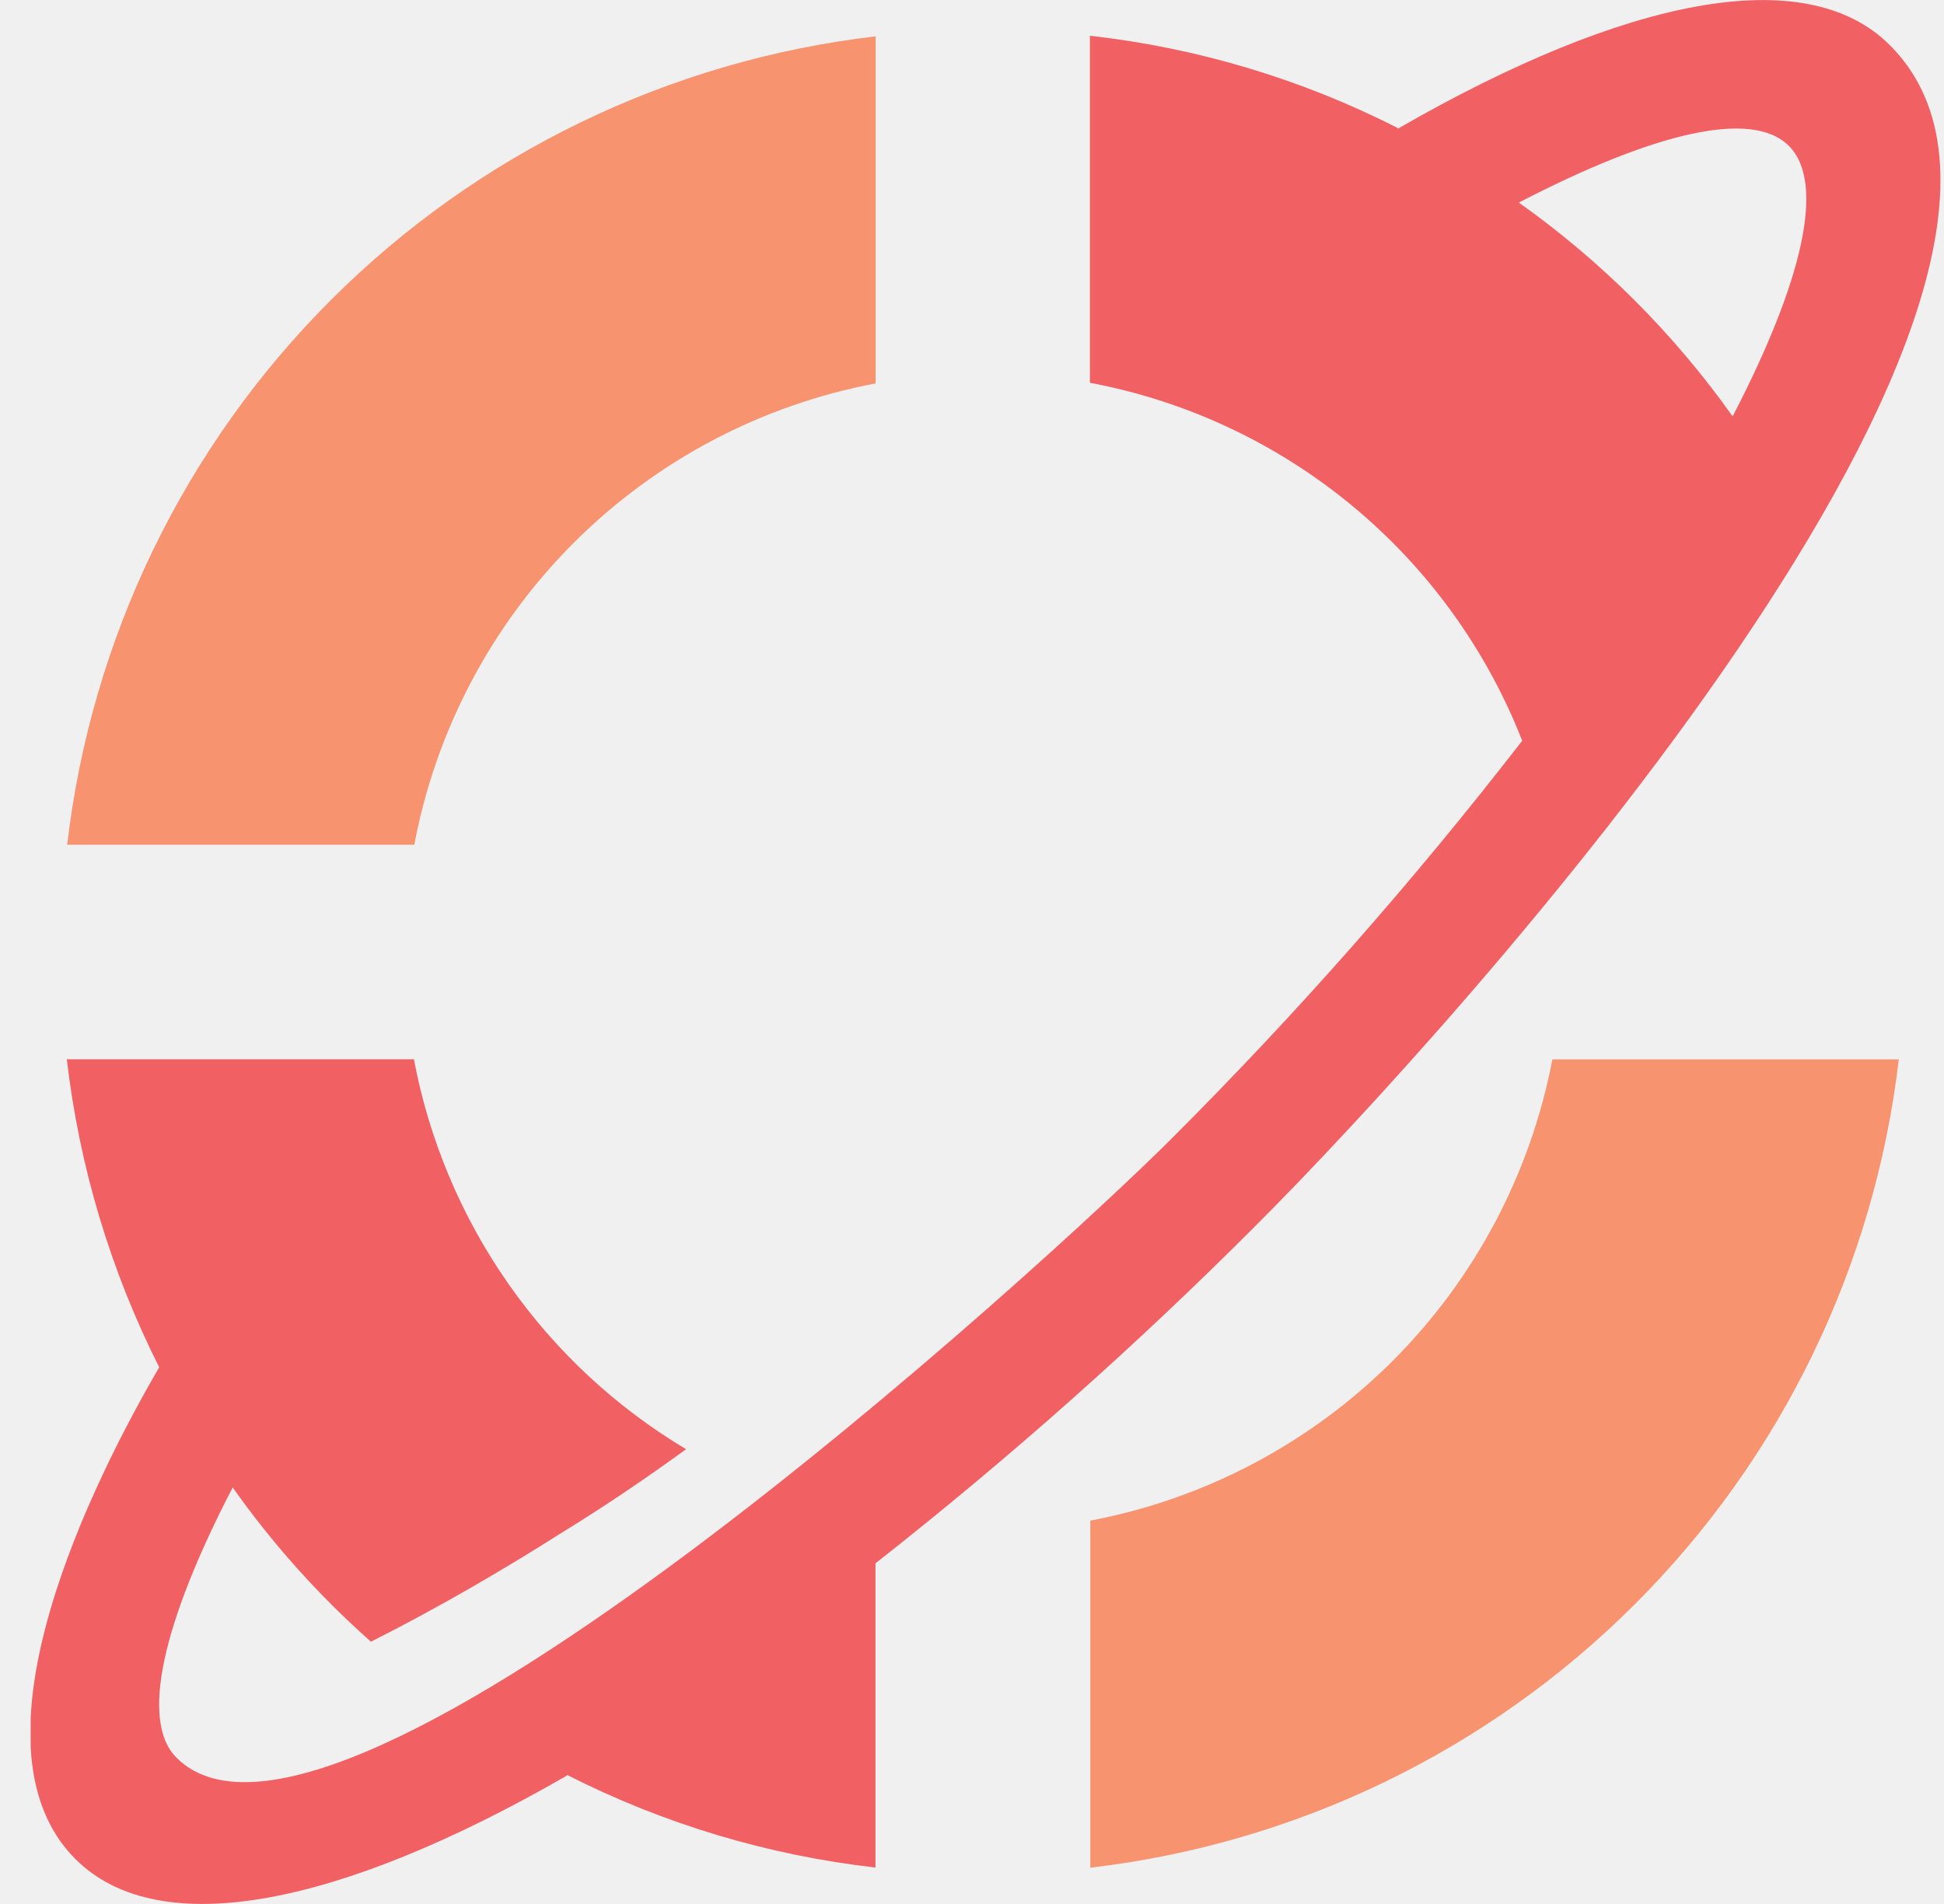
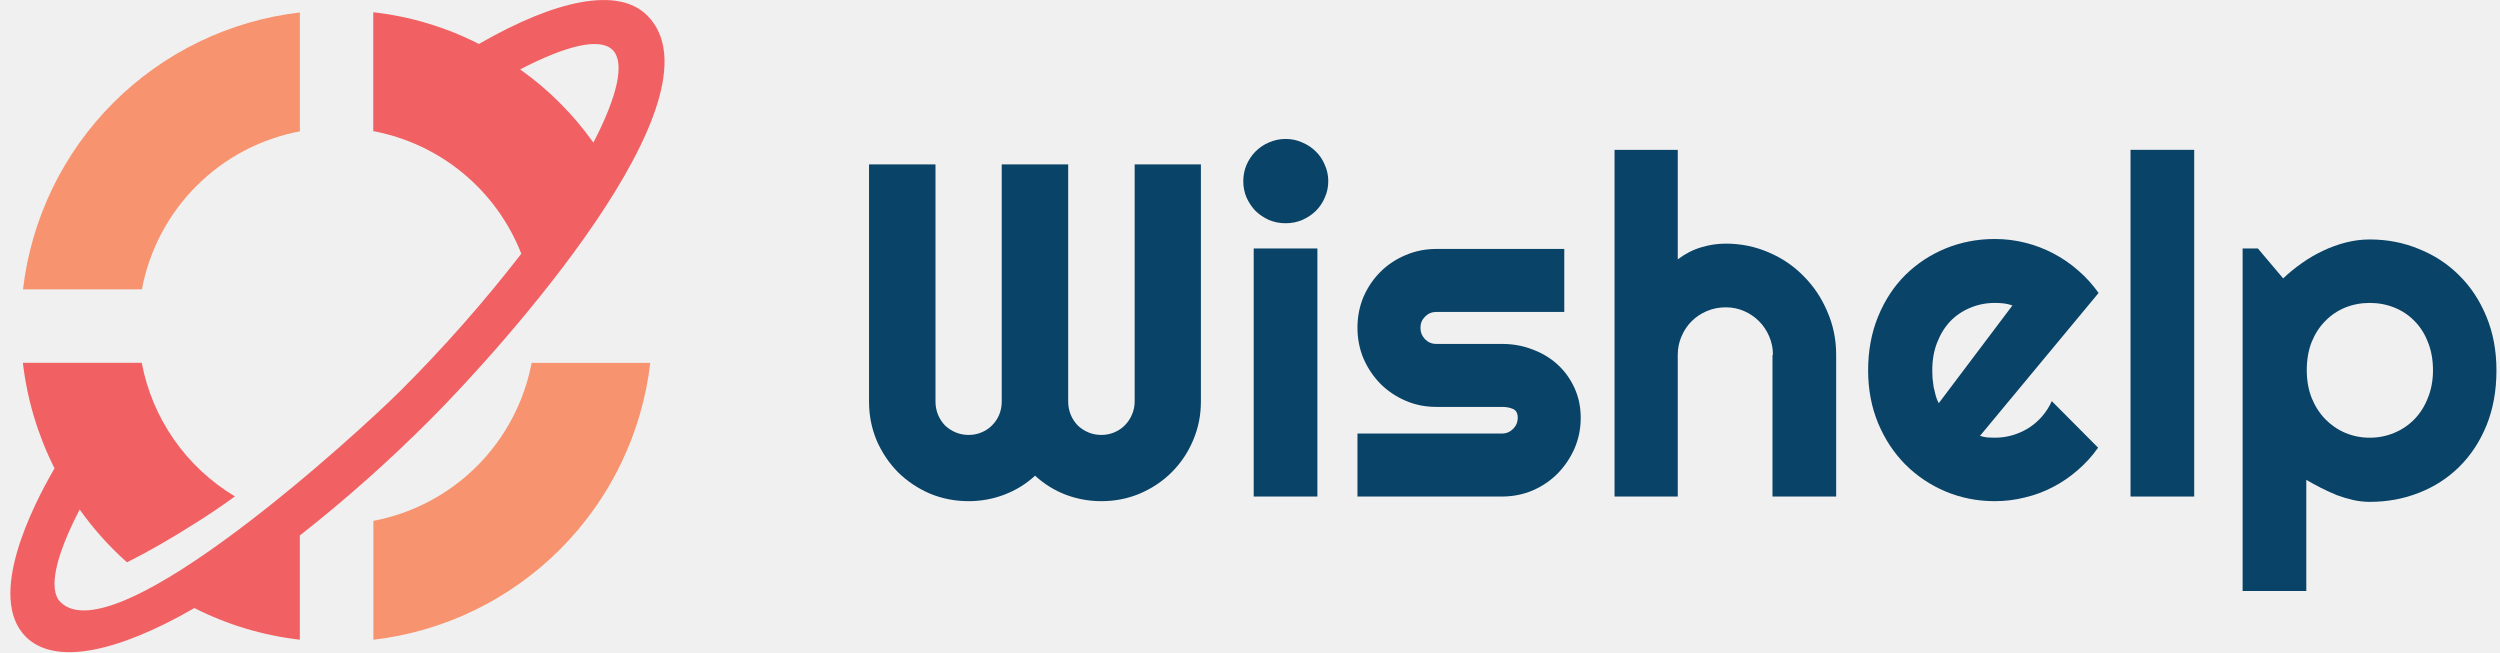
- <svg xmlns="http://www.w3.org/2000/svg" width="49" height="48" viewBox="0 0 49 48" fill="none">
-   <g clip-path="url(#clip0_1512_29321)">
+ <svg xmlns="http://www.w3.org/2000/svg" width="184" height="48" viewBox="0 0 184 48" fill="none">
+   <g clip-path="url(#clip0_1647_29320)">
    <path fill-rule="evenodd" clip-rule="evenodd" d="M27.482 47.085C32.677 46.478 37.515 44.137 41.213 40.438C44.912 36.74 47.253 31.902 47.86 26.707H39.129C38.578 29.59 37.173 32.241 35.096 34.315C33.019 36.388 30.366 37.789 27.482 38.335V47.085Z" fill="#F7936F" />
    <path fill-rule="evenodd" clip-rule="evenodd" d="M35.237 3.247L35.292 3.211C40.942 -0.035 45.51 -0.99 47.636 1.139C53.653 7.154 36.686 25.864 31.66 30.89C28.637 33.922 25.434 36.767 22.067 39.412V47.081C19.361 46.773 16.731 45.984 14.303 44.751L14.248 44.787C8.598 48.033 4.032 48.988 1.903 46.87C-1.013 43.954 2.4 37.24 4.013 34.469C2.787 32.038 1.999 29.409 1.684 26.704H10.433C10.816 28.735 11.625 30.662 12.808 32.356C13.99 34.051 15.519 35.475 17.293 36.535C16.284 37.268 15.257 37.965 14.193 38.619C12.634 39.609 11.02 40.545 9.35 41.388C8.043 40.23 6.873 38.925 5.865 37.499C4.104 40.893 3.517 43.388 4.453 44.317C8.469 48.294 26.537 31.699 29.508 28.727C32.672 25.568 35.631 22.21 38.368 18.674C37.466 16.37 35.993 14.332 34.087 12.754C32.181 11.175 29.905 10.107 27.472 9.65V0.901C30.179 1.205 32.81 1.994 35.237 3.23V3.247ZM43.674 10.493C45.436 7.099 46.023 4.605 45.087 3.675C44.152 2.745 41.678 3.346 38.283 5.107C40.37 6.588 42.193 8.411 43.674 10.499V10.493Z" fill="#F16063" />
    <path fill-rule="evenodd" clip-rule="evenodd" d="M22.071 0.916C16.876 1.523 12.038 3.865 8.34 7.564C4.641 11.262 2.3 16.101 1.693 21.296H10.443C10.986 18.413 12.386 15.76 14.461 13.685C16.536 11.61 19.188 10.209 22.071 9.666V0.916Z" fill="#F7936F" />
  </g>
+   <path d="M88.386 29.556C88.386 30.567 88.193 31.522 87.807 32.42C87.432 33.306 86.909 34.084 86.239 34.755C85.579 35.414 84.801 35.937 83.903 36.323C83.017 36.698 82.068 36.886 81.057 36.886C80.148 36.886 79.273 36.727 78.432 36.408C77.602 36.09 76.852 35.624 76.182 35.011C75.511 35.624 74.756 36.09 73.915 36.408C73.074 36.727 72.199 36.886 71.29 36.886C70.278 36.886 69.324 36.698 68.426 36.323C67.54 35.937 66.761 35.414 66.091 34.755C65.432 34.084 64.909 33.306 64.523 32.42C64.148 31.522 63.96 30.567 63.96 29.556V12.102H68.852V29.556C68.852 29.897 68.915 30.221 69.04 30.528C69.165 30.823 69.335 31.084 69.551 31.312C69.778 31.528 70.04 31.698 70.335 31.823C70.631 31.948 70.949 32.011 71.29 32.011C71.631 32.011 71.949 31.948 72.244 31.823C72.54 31.698 72.795 31.528 73.011 31.312C73.239 31.084 73.415 30.823 73.54 30.528C73.665 30.221 73.727 29.897 73.727 29.556V12.102H78.619V29.556C78.619 29.897 78.682 30.221 78.807 30.528C78.932 30.823 79.102 31.084 79.318 31.312C79.545 31.528 79.807 31.698 80.102 31.823C80.398 31.948 80.716 32.011 81.057 32.011C81.398 32.011 81.716 31.948 82.011 31.823C82.307 31.698 82.562 31.528 82.778 31.312C83.006 31.084 83.182 30.823 83.307 30.528C83.443 30.221 83.511 29.897 83.511 29.556V12.102H88.386V29.556Z" fill="#094367" />
+   <path d="M97.761 13.329C97.761 13.761 97.676 14.164 97.506 14.539C97.347 14.914 97.125 15.244 96.841 15.528C96.557 15.8 96.222 16.022 95.835 16.192C95.46 16.352 95.057 16.431 94.625 16.431C94.193 16.431 93.784 16.352 93.398 16.192C93.023 16.022 92.693 15.8 92.409 15.528C92.136 15.244 91.915 14.914 91.744 14.539C91.585 14.164 91.506 13.761 91.506 13.329C91.506 12.908 91.585 12.511 91.744 12.136C91.915 11.749 92.136 11.42 92.409 11.147C92.693 10.863 93.023 10.641 93.398 10.482C93.784 10.312 94.193 10.227 94.625 10.227C95.057 10.227 95.46 10.312 95.835 10.482C96.222 10.641 96.557 10.863 96.841 11.147C97.125 11.42 97.347 11.749 97.506 12.136C97.676 12.511 97.761 12.908 97.761 13.329ZM96.96 36.545H92.273V18.289H96.96V36.545Z" fill="#094367" />
+   <path d="M110.545 36.545H99.909V31.908H110.545C110.864 31.908 111.136 31.795 111.364 31.567C111.591 31.34 111.705 31.067 111.705 30.749C111.705 30.42 111.591 30.204 111.364 30.102C111.136 29.999 110.864 29.948 110.545 29.948H105.705C104.898 29.948 104.142 29.795 103.437 29.488C102.733 29.181 102.119 28.766 101.597 28.244C101.074 27.709 100.659 27.09 100.352 26.386C100.057 25.681 99.909 24.925 99.909 24.119C99.909 23.312 100.057 22.556 100.352 21.852C100.659 21.147 101.074 20.533 101.597 20.011C102.119 19.488 102.733 19.079 103.437 18.783C104.142 18.477 104.898 18.323 105.705 18.323H115.131V22.959H105.705C105.386 22.959 105.114 23.073 104.886 23.3C104.659 23.528 104.545 23.8 104.545 24.119C104.545 24.448 104.659 24.732 104.886 24.971C105.114 25.198 105.386 25.312 105.705 25.312H110.545C111.341 25.312 112.091 25.448 112.795 25.721C113.5 25.982 114.114 26.352 114.636 26.829C115.159 27.306 115.574 27.88 115.881 28.55C116.187 29.221 116.341 29.954 116.341 30.749C116.341 31.556 116.187 32.312 115.881 33.016C115.574 33.709 115.159 34.323 114.636 34.857C114.114 35.38 113.5 35.795 112.795 36.102C112.091 36.397 111.341 36.545 110.545 36.545Z" fill="#094367" />
+   <path d="M123.483 36.545H118.83V11.028H123.483V19.09C124.04 18.67 124.614 18.374 125.205 18.204C125.795 18.022 126.398 17.931 127.011 17.931C128.136 17.931 129.193 18.147 130.182 18.579C131.17 18.999 132.028 19.584 132.756 20.334C133.494 21.073 134.074 21.942 134.494 22.942C134.926 23.931 135.142 24.988 135.142 26.113V36.545H130.455V26.113H130.489C130.489 25.636 130.398 25.187 130.216 24.766C130.034 24.334 129.784 23.959 129.466 23.641C129.148 23.323 128.778 23.073 128.358 22.891C127.937 22.709 127.489 22.619 127.011 22.619C126.523 22.619 126.062 22.709 125.631 22.891C125.199 23.073 124.824 23.323 124.506 23.641C124.187 23.959 123.937 24.334 123.756 24.766C123.574 25.187 123.483 25.636 123.483 26.113V36.545Z" fill="#094367" />
+   <path d="M145.727 32.079C145.909 32.136 146.091 32.175 146.273 32.198C146.455 32.209 146.636 32.215 146.818 32.215C147.273 32.215 147.71 32.153 148.131 32.028C148.551 31.903 148.943 31.727 149.307 31.499C149.682 31.261 150.011 30.977 150.295 30.647C150.591 30.306 150.83 29.931 151.011 29.522L154.42 32.948C153.989 33.562 153.489 34.113 152.92 34.602C152.364 35.09 151.756 35.505 151.097 35.846C150.449 36.187 149.761 36.443 149.034 36.613C148.318 36.795 147.58 36.886 146.818 36.886C145.534 36.886 144.324 36.647 143.187 36.17C142.062 35.693 141.074 35.028 140.222 34.175C139.381 33.323 138.716 32.312 138.227 31.141C137.739 29.959 137.494 28.664 137.494 27.255C137.494 25.812 137.739 24.494 138.227 23.3C138.716 22.107 139.381 21.09 140.222 20.249C141.074 19.408 142.062 18.755 143.187 18.289C144.324 17.823 145.534 17.59 146.818 17.59C147.58 17.59 148.324 17.681 149.051 17.863C149.778 18.045 150.466 18.306 151.114 18.647C151.773 18.988 152.386 19.408 152.955 19.908C153.523 20.397 154.023 20.948 154.455 21.562L145.727 32.079ZM148.114 22.482C147.898 22.403 147.682 22.352 147.466 22.329C147.261 22.306 147.045 22.295 146.818 22.295C146.182 22.295 145.58 22.414 145.011 22.653C144.455 22.88 143.966 23.209 143.545 23.641C143.136 24.073 142.812 24.596 142.574 25.209C142.335 25.812 142.216 26.494 142.216 27.255C142.216 27.425 142.222 27.619 142.233 27.834C142.256 28.05 142.284 28.272 142.318 28.499C142.364 28.715 142.415 28.925 142.472 29.13C142.528 29.334 142.602 29.516 142.693 29.675L148.114 22.482Z" fill="#094367" />
+   <path d="M161.494 36.545H156.807V11.028H161.494V36.545Z" fill="#094367" />
+   <path d="M169.744 43.499H165.057V18.289H166.182L168.04 20.488C168.46 20.09 168.92 19.715 169.42 19.363C169.92 19.011 170.437 18.709 170.972 18.459C171.517 18.198 172.08 17.994 172.659 17.846C173.239 17.698 173.824 17.624 174.415 17.624C175.699 17.624 176.903 17.857 178.028 18.323C179.165 18.778 180.153 19.425 180.994 20.266C181.847 21.107 182.517 22.124 183.006 23.317C183.494 24.499 183.739 25.812 183.739 27.255C183.739 28.755 183.494 30.107 183.006 31.312C182.517 32.505 181.847 33.522 180.994 34.363C180.153 35.193 179.165 35.829 178.028 36.272C176.903 36.715 175.699 36.937 174.415 36.937C174.006 36.937 173.597 36.891 173.187 36.8C172.79 36.709 172.392 36.59 171.994 36.443C171.608 36.283 171.222 36.107 170.835 35.914C170.46 35.721 170.097 35.522 169.744 35.318V43.499ZM179.068 27.255C179.068 26.482 178.943 25.789 178.693 25.175C178.455 24.562 178.125 24.045 177.705 23.624C177.284 23.192 176.79 22.863 176.222 22.636C175.653 22.408 175.051 22.295 174.415 22.295C173.778 22.295 173.176 22.408 172.608 22.636C172.051 22.863 171.562 23.192 171.142 23.624C170.722 24.045 170.386 24.562 170.136 25.175C169.898 25.789 169.778 26.482 169.778 27.255C169.778 27.994 169.898 28.67 170.136 29.283C170.386 29.897 170.722 30.42 171.142 30.852C171.562 31.283 172.051 31.619 172.608 31.857C173.176 32.096 173.778 32.215 174.415 32.215C175.051 32.215 175.653 32.096 176.222 31.857C176.79 31.619 177.284 31.283 177.705 30.852C178.125 30.42 178.455 29.897 178.693 29.283C178.943 28.67 179.068 27.994 179.068 27.255Z" fill="#094367" />
  <defs>
-     <clipPath id="clip0_1512_29321">
+     <clipPath id="clip0_1647_29320">
      <rect width="48.142" height="48" fill="white" transform="translate(0.772705)" />
    </clipPath>
  </defs>
</svg>
